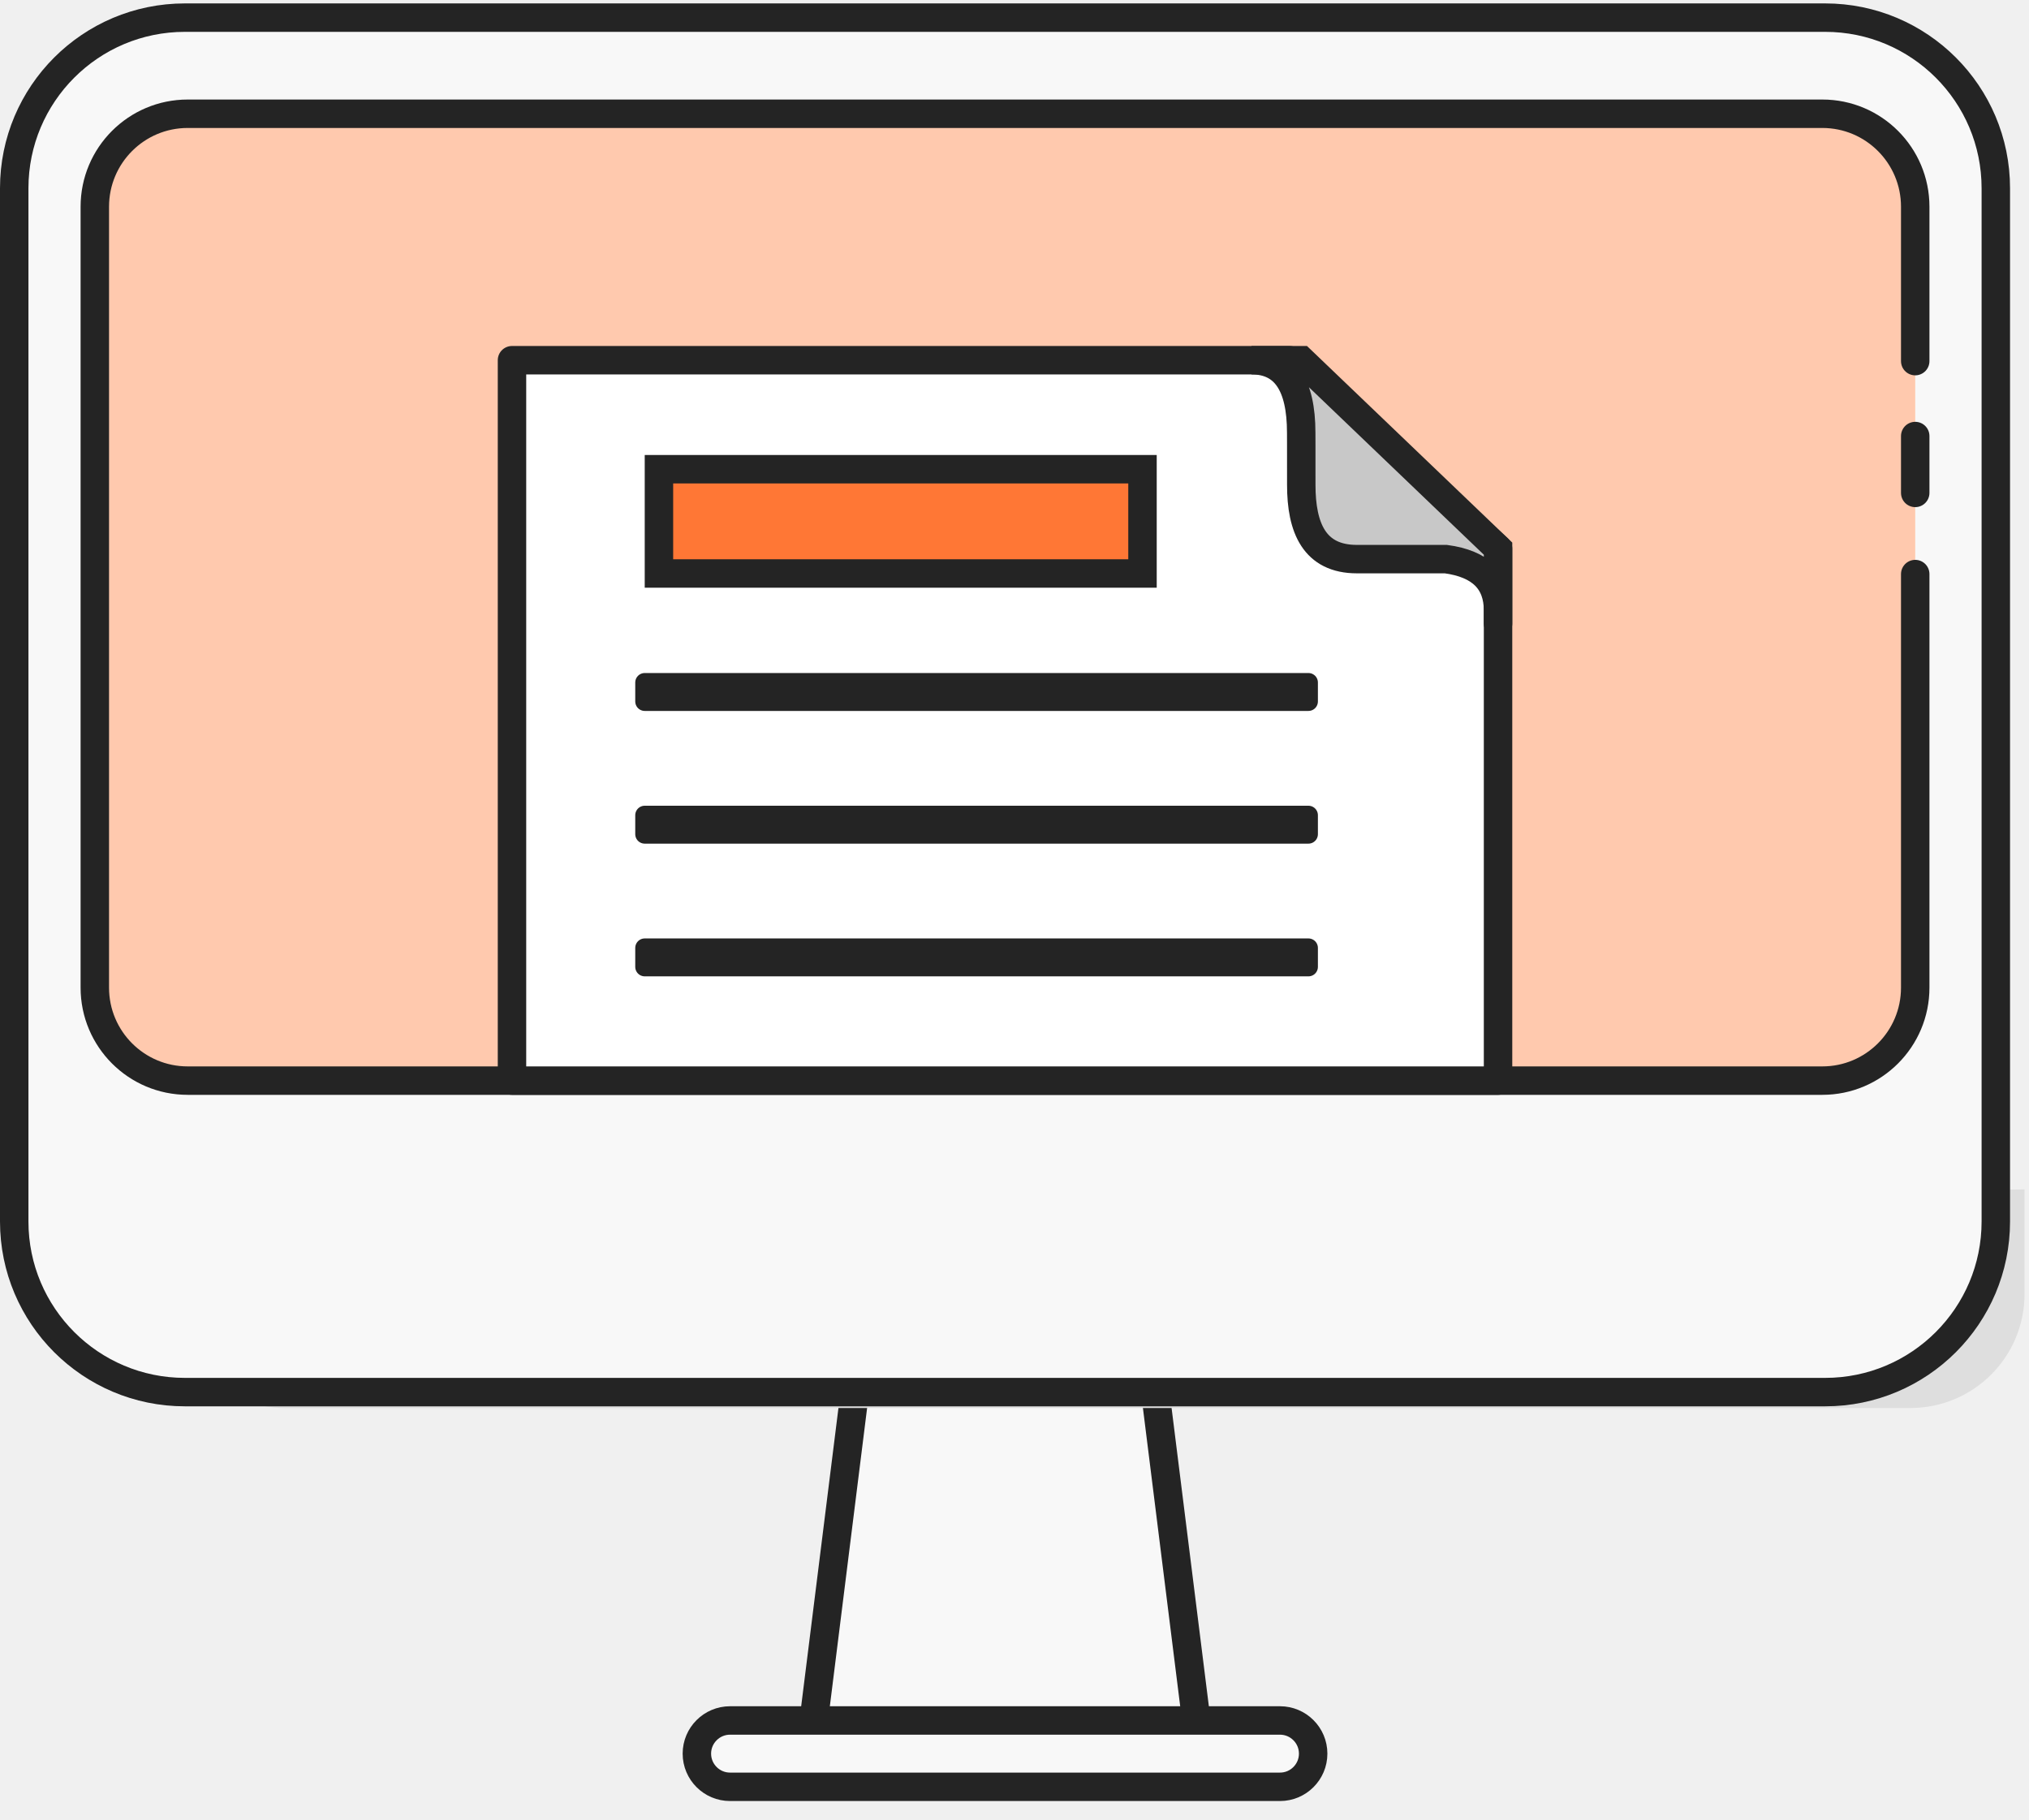
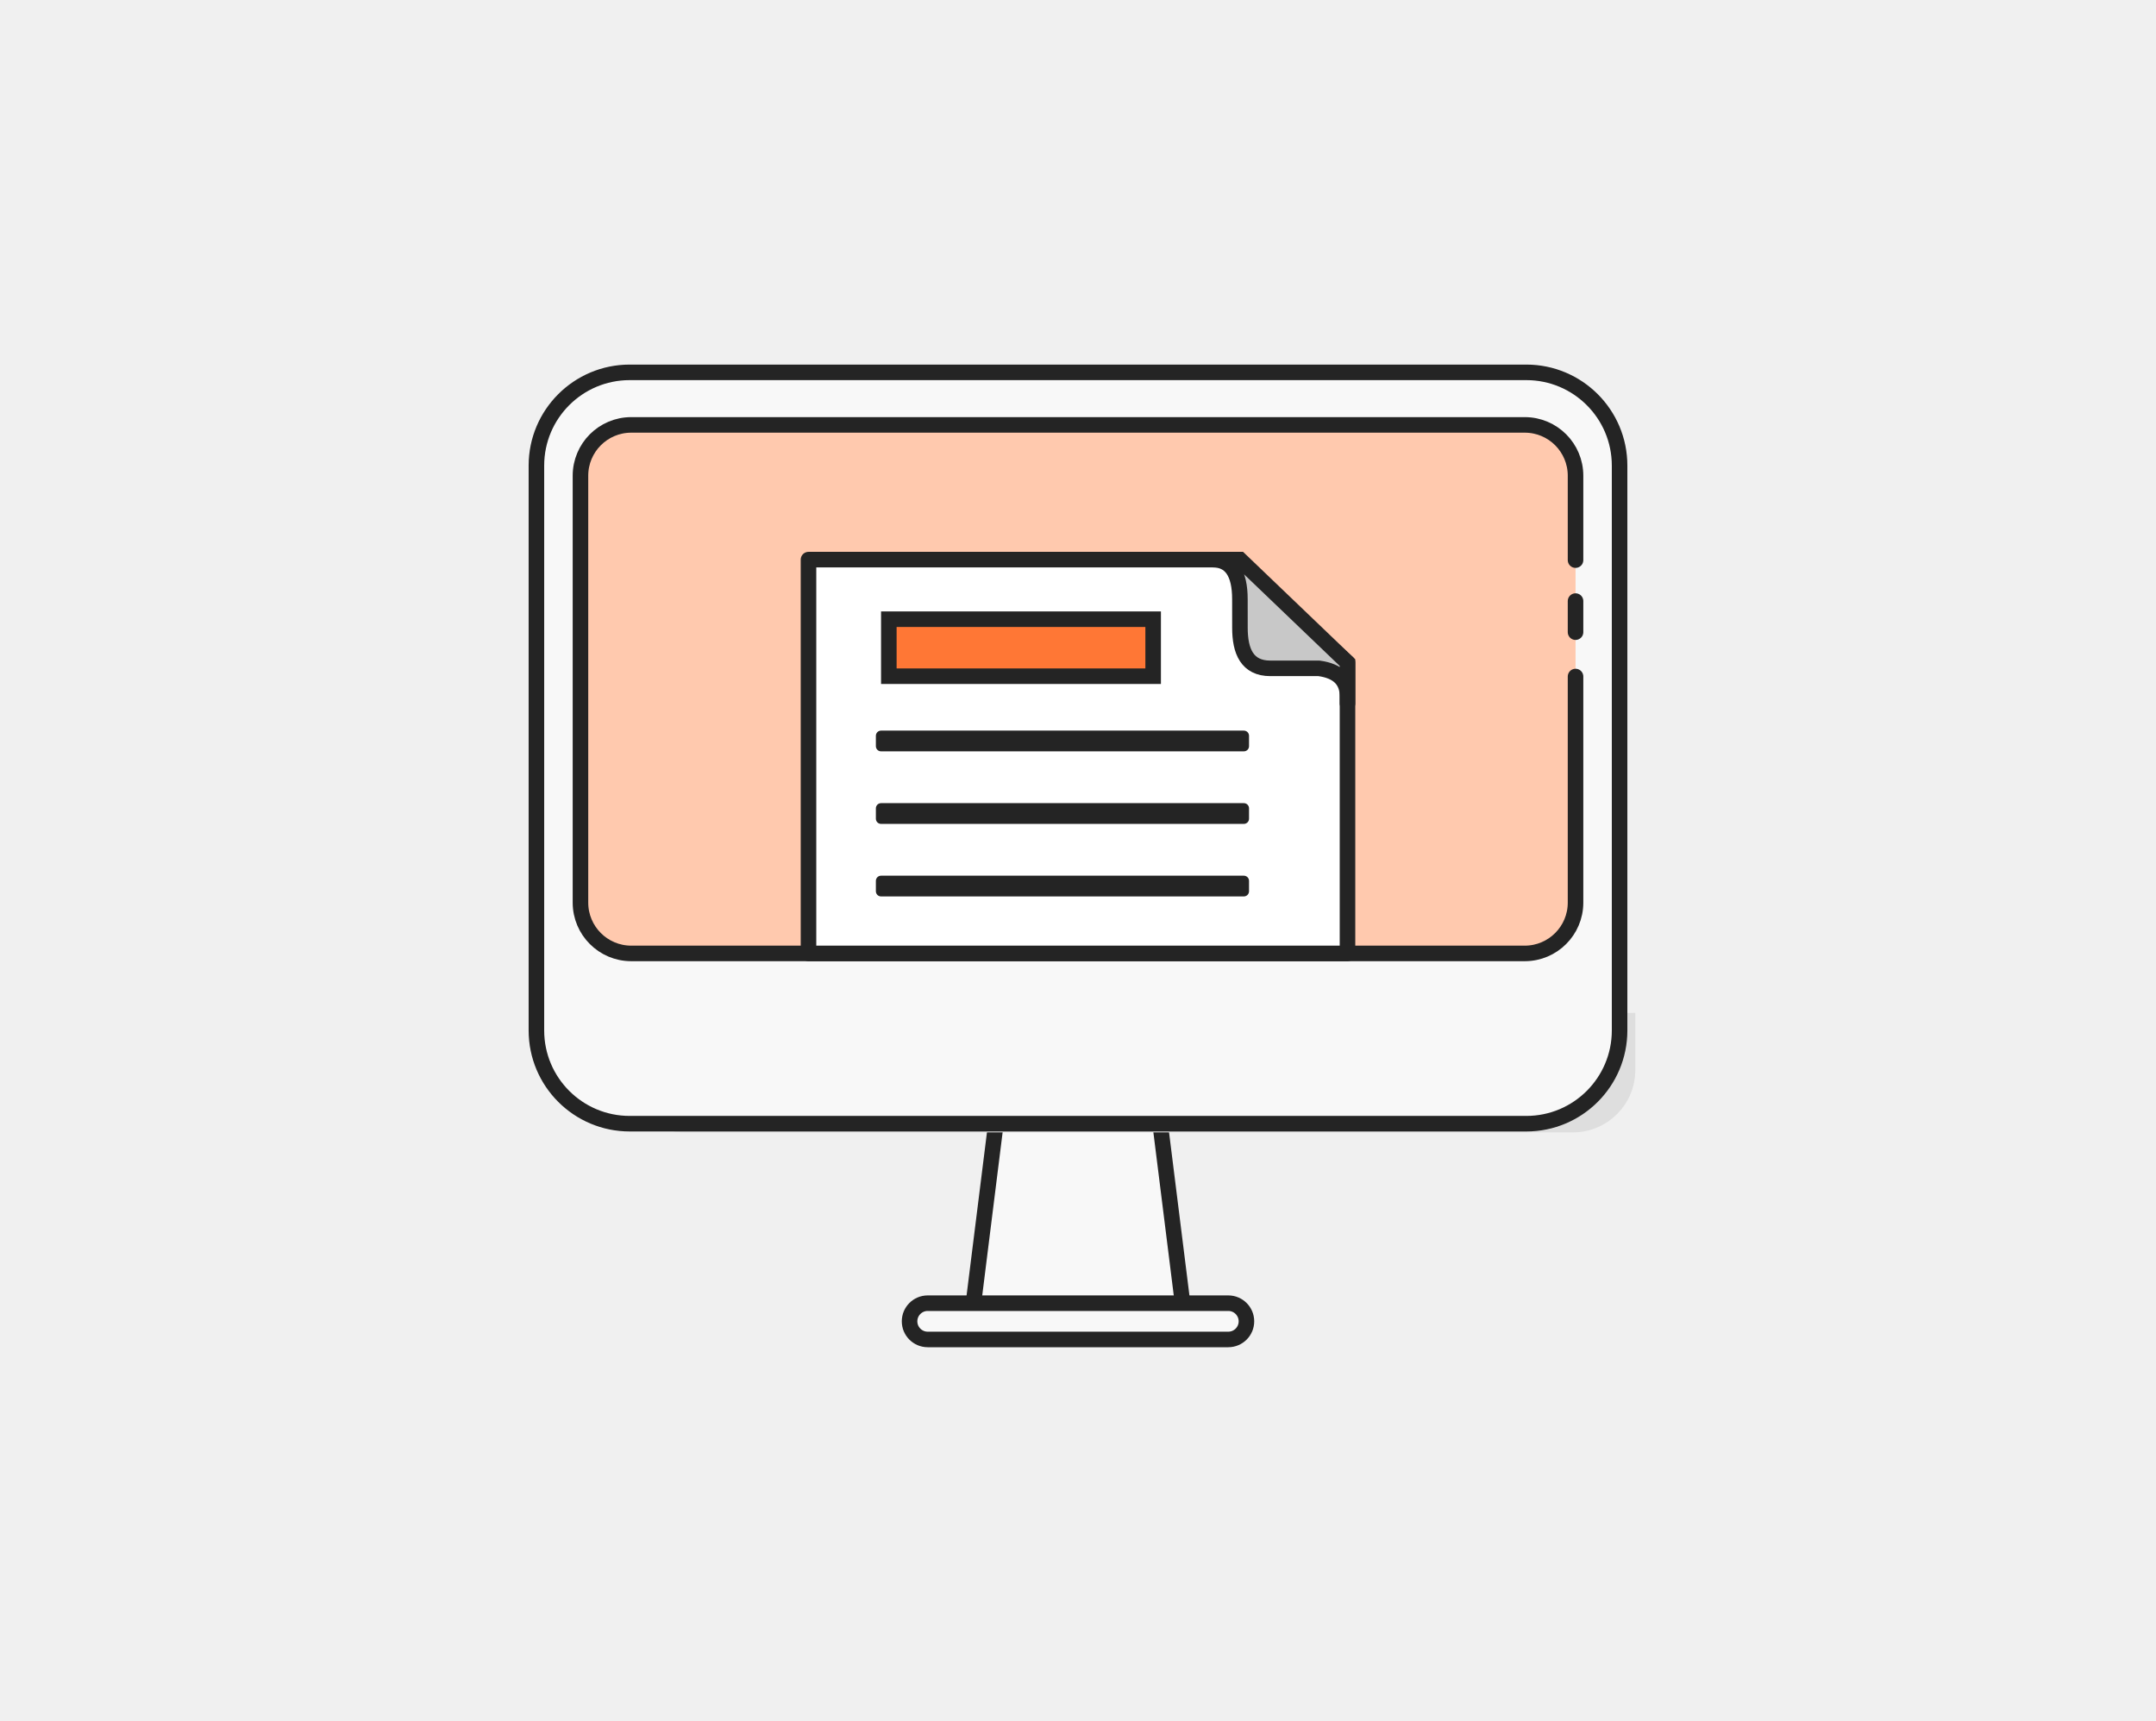
- <svg xmlns="http://www.w3.org/2000/svg" width="107px" height="96px" viewBox="0 0 107 96" version="1.1">
-   <g id="01_Design" stroke="none" stroke-width="1" fill="none" fill-rule="evenodd">
-     <g id="03_Andere_dienstleistungen-Copy" transform="translate(-905, -968)">
-       <g id="onlineverfahren_button_off" transform="translate(854, 926)">
-         <g id="Group-8" transform="translate(51, 42)">
-           <rect id="Rectangle" stroke="#DEDEDE" stroke-width="1.5" fill="#DEDEDE" x="17.772" y="11.848" width="79.72" height="58.663" rx="4.011" />
-           <path d="M63.15,68.75 L60.915,86.637 C60.75,87.955 60.107,89.108 59.174,89.932 C58.241,90.756 57.017,91.25 55.689,91.25 L55.689,91.25 L50.311,91.25 C48.983,91.25 47.759,90.756 46.826,89.932 C45.893,89.108 45.25,87.955 45.085,86.637 L45.085,86.637 L42.85,68.75 L63.15,68.75 Z" id="Combined-Shape-Copy-4" stroke="#242424" stroke-width="1.5" fill="#F8F8F8" transform="translate(53, 80) rotate(-180) translate(-53, -80) " />
-           <path d="M48.875,63.487 C48.922,64.532 49.073,65.01 49.292,65.451 C49.684,66.187 50.173,66.675 50.795,67.009 C51.331,67.295 51.875,67.477 53.14,67.497 L53.14,67.497 L62.882,67.499 C64.328,67.499 64.903,67.312 65.471,67.009 C66.094,66.675 66.583,66.187 66.916,65.564 C67.14,65.145 67.3,64.722 67.369,63.955 L67.369,63.955 L106.015,63.497 L106.015,68.253 C106.015,69.707 105.426,71.024 104.473,71.977 C103.52,72.93 102.203,73.519 100.749,73.519 L100.749,73.519 L15.016,73.519 C13.562,73.519 12.245,72.93 11.292,71.977 C10.339,71.024 9.75,69.707 9.75,68.253 L9.75,68.253 L9.75,63.488 L48.875,63.487 Z" id="Combined-Shape" stroke="#DEDEDE" stroke-width="1.5" fill="#DEDEDE" />
-           <rect id="Rectangle" stroke="#242424" stroke-width="1.5" fill="#F8F8F8" x="0.75" y="0.93" width="104.5" height="72.5" rx="9" />
-           <path d="M101,23 L101,26 M101,30.281 L101,52.096 C101,54.804 98.807,57 96.102,57 L9.898,57 C7.193,57 5,54.804 5,52.096 L5,10.904 C5,8.196 7.193,6 9.898,6 L96.102,6 C98.807,6 101,8.196 101,10.904 L101,17.048 L101,19.048" id="Shape" stroke="#242424" stroke-width="1.5" fill="#FFC9AE" stroke-linecap="round" stroke-linejoin="round" />
-           <g id="Group-20" transform="translate(27, 19)" stroke="#242424">
-             <g id="Group-5" transform="translate(26, 19) scale(-1, 1) rotate(-180) translate(-26, -19) translate(0, -0)" stroke-width="1.5">
-               <polygon id="Rectangle" fill="#FFFFFF" stroke-linejoin="round" points="-6.35935749e-13 0 52 1.51203494e-11 52 28.061 41 38 -4.79296602e-11 38" />
-               <path d="M52,28.061 L41.623,38 L39,38 C40.748,38 41.621,36.724 41.62,34.172 C41.619,33.802 41.626,33.721 41.623,31.436 C41.619,29.15 42.32,27.508 44.554,27.508 C46.192,27.508 47.757,27.508 49.249,27.508 C51.083,27.261 52,26.356 52,24.794 C52,23.232 52,24.321 52,28.061 Z" id="Path-4" fill="#C8C8C8" />
-             </g>
-             <g id="Group-19" transform="translate(7, 5)">
-               <rect id="Rectangle" stroke-width="1.5" fill="#FF7735" x="0.75" y="0.75" width="25.5" height="5.5" />
-               <rect id="Rectangle-Copy-23" fill="#F2F2F2" stroke-linejoin="round" x="0" y="26" width="35" height="1" />
-               <rect id="Rectangle-Copy-21" fill="#F2F2F2" stroke-linejoin="round" x="0" y="12" width="35" height="1" />
-               <rect id="Rectangle-Copy-22" fill="#F2F2F2" stroke-linejoin="round" x="0" y="19" width="35" height="1" />
-             </g>
-           </g>
-           <path d="M67.5,90.75 C67.983,90.75 68.421,90.946 68.737,91.263 C69.054,91.579 69.25,92.017 69.25,92.5 C69.25,92.983 69.054,93.421 68.737,93.737 C68.421,94.054 67.983,94.25 67.5,94.25 L67.5,94.25 L38.5,94.25 C38.017,94.25 37.579,94.054 37.263,93.737 C36.946,93.421 36.75,92.983 36.75,92.5 C36.75,92.017 36.946,91.579 37.263,91.263 C37.579,90.946 38.017,90.75 38.5,90.75 L38.5,90.75 Z" id="Combined-Shape" stroke="#242424" stroke-width="1.5" fill="#F8F8F8" transform="translate(53, 92.5) rotate(-360) translate(-53, -92.5) " />
-         </g>
+ <svg xmlns="http://www.w3.org/2000/svg" width="208" height="166" viewBox="0 0 208 166">
+   <g fill="none" fill-rule="evenodd" transform="translate(51 35)">
+     <rect width="79.72" height="58.663" x="17.772" y="11.848" fill="#DEDEDE" stroke="#DEDEDE" stroke-width="1.5" rx="4.011" />
+     <path fill="#F8F8F8" stroke="#242424" stroke-width="1.5" d="M63.15,68.75 L42.85,68.75 L45.085,86.637 C45.25,87.955 45.893,89.108 46.826,89.932 C47.759,90.756 48.983,91.25 50.311,91.25 L55.689,91.25 C57.017,91.25 58.241,90.756 59.174,89.932 C60.107,89.108 60.75,87.955 60.915,86.637 L63.15,68.75 Z" transform="rotate(-180 53 80)" />
+     <path fill="#DEDEDE" stroke="#DEDEDE" stroke-width="1.5" d="M48.875,63.488 L9.75,63.488 L9.75,68.253 C9.75,69.707 10.339,71.024 11.292,71.977 C12.245,72.93 13.562,73.519 15.016,73.519 L100.749,73.519 C102.203,73.519 103.52,72.93 104.473,71.977 C105.426,71.024 106.015,69.707 106.015,68.253 L106.015,63.497 L67.369,63.955 C67.3,64.722 67.14,65.145 66.916,65.564 C66.583,66.187 66.094,66.675 65.471,67.009 C64.903,67.312 64.328,67.499 62.882,67.499 L53.14,67.497 C51.875,67.477 51.331,67.295 50.795,67.009 C50.173,66.675 49.684,66.187 49.292,65.451 C49.072,65.009 48.921,64.531 48.875,63.488 Z" />
+     <rect width="104.5" height="72.5" x=".75" y=".93" fill="#F8F8F8" stroke="#242424" stroke-width="1.5" rx="9" />
+     <path fill="#FFC9AE" stroke="#242424" stroke-linecap="round" stroke-linejoin="round" stroke-width="1.5" d="M101,23 L101,26 M101,30.281 L101,52.096 C101,54.804 98.807,57 96.102,57 L9.898,57 C7.193,57 5,54.804 5,52.096 L5,10.904 C5,8.196 7.193,6 9.898,6 L96.102,6 C98.807,6 101,8.196 101,10.904 L101,17.048 L101,19.048" />
+     <g stroke="#242424" transform="translate(27 19)">
+       <g stroke-width="1.5" transform="matrix(1 0 0 -1 0 38)">
+         <polygon fill="#FFF" stroke-linejoin="round" points="0 0 52 0 52 28.061 41 38 0 38" />
+         <path fill="#C8C8C8" d="M52,28.061 L41.623,38 L39,38 C40.748,38 41.621,36.724 41.62,34.172 C41.619,33.802 41.626,33.721 41.623,31.436 C41.619,29.15 42.32,27.508 44.554,27.508 C46.192,27.508 47.757,27.508 49.249,27.508 C51.083,27.261 52,26.356 52,24.794 C52,23.232 52,24.321 52,28.061 Z" />
+       </g>
+       <g transform="translate(7 5)">
+         <rect width="25.5" height="5.5" x=".75" y=".75" fill="#FF7735" stroke-width="1.5" />
+         <rect width="35" height="1" y="26" fill="#F2F2F2" stroke-linejoin="round" />
+         <rect width="35" height="1" y="12" fill="#F2F2F2" stroke-linejoin="round" />
+         <rect width="35" height="1" y="19" fill="#F2F2F2" stroke-linejoin="round" />
      </g>
    </g>
+     <path fill="#F8F8F8" stroke="#242424" stroke-width="1.5" d="M67.5,90.75 L38.5,90.75 C38.017,90.75 37.579,90.946 37.263,91.263 C36.946,91.579 36.75,92.017 36.75,92.5 C36.75,92.983 36.946,93.421 37.263,93.737 C37.579,94.054 38.017,94.25 38.5,94.25 L67.5,94.25 C67.983,94.25 68.421,94.054 68.737,93.737 C69.054,93.421 69.25,92.983 69.25,92.5 C69.25,92.017 69.054,91.579 68.737,91.263 C68.421,90.946 67.983,90.75 67.5,90.75 Z" />
  </g>
</svg>
